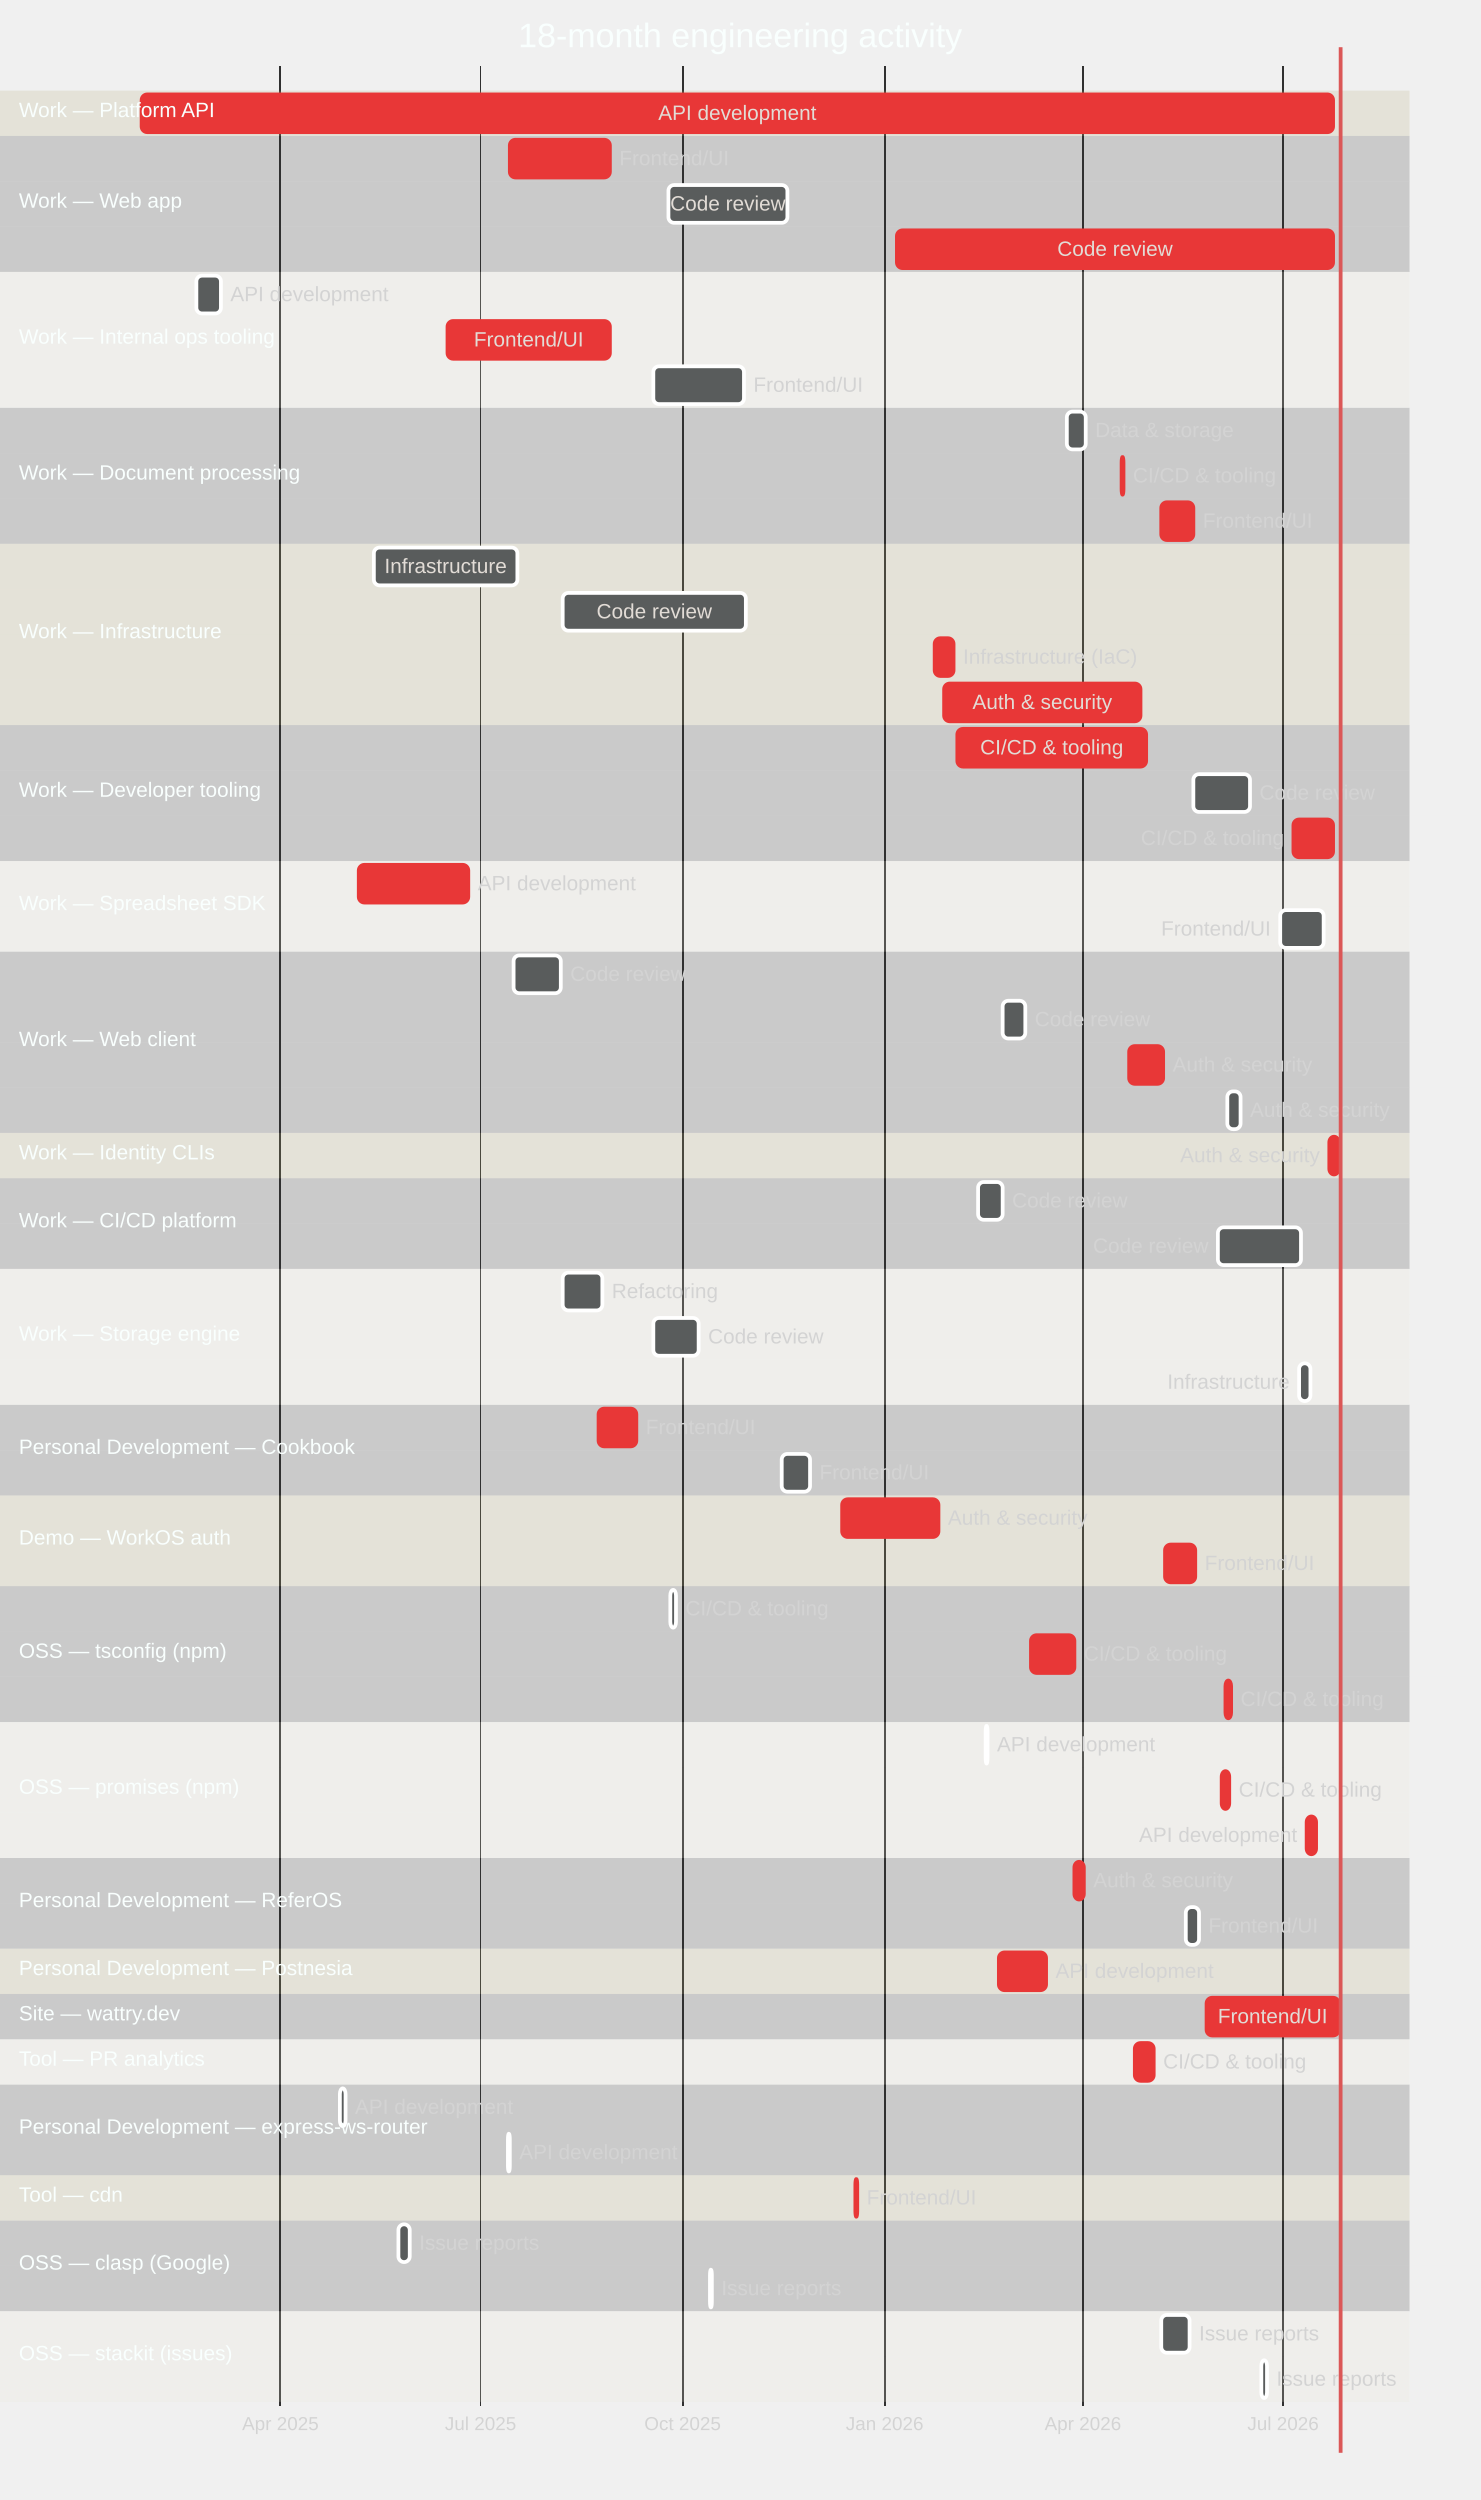
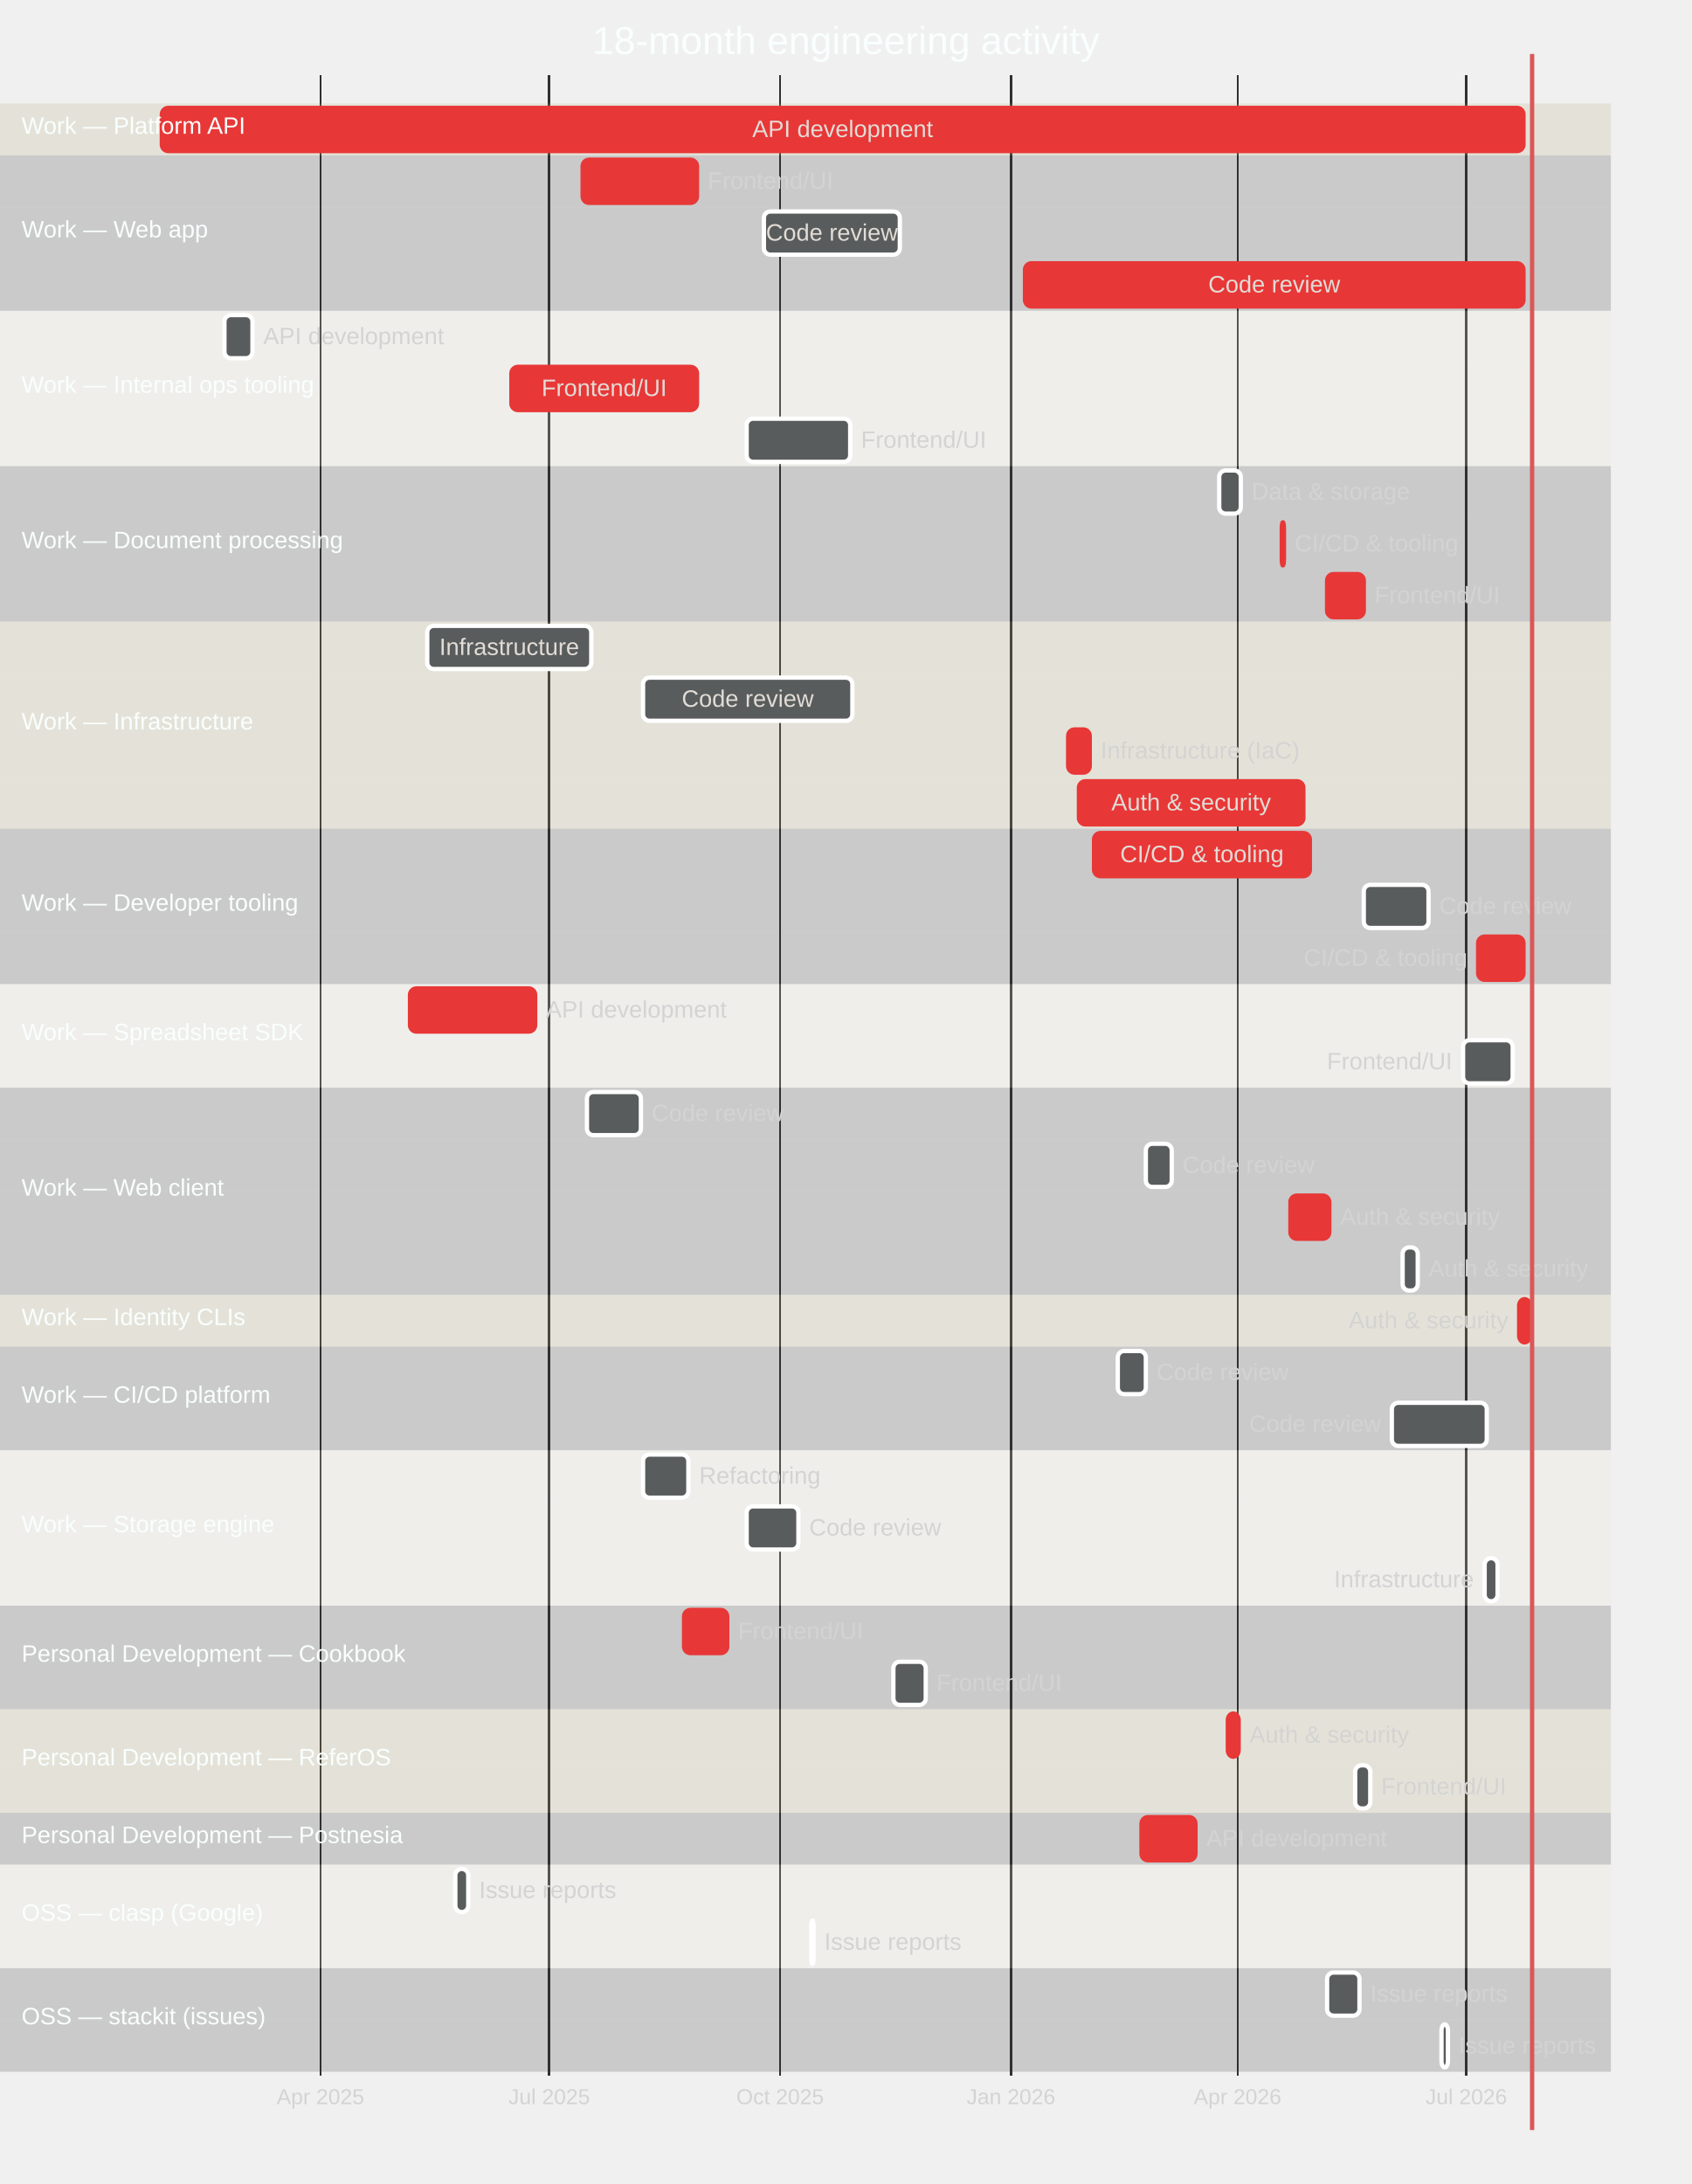
- <svg xmlns="http://www.w3.org/2000/svg" id="my-svg" width="100%" viewBox="0 0 784 1324" style="max-width: 784px; background-color: transparent;" role="graphics-document document" aria-roledescription="gantt">
+ <svg xmlns="http://www.w3.org/2000/svg" id="my-svg" width="100%" viewBox="0 0 784 1012" style="max-width: 784px; background-color: transparent;" role="graphics-document document" aria-roledescription="gantt">
  <style>#my-svg{font-family:"trebuchet ms",verdana,arial,sans-serif;font-size:16px;fill:#ccc;}@keyframes edge-animation-frame{from{stroke-dashoffset:0;}}@keyframes dash{to{stroke-dashoffset:0;}}#my-svg .edge-animation-slow{stroke-dasharray:9,5!important;stroke-dashoffset:900;animation:dash 50s linear infinite;stroke-linecap:round;}#my-svg .edge-animation-fast{stroke-dasharray:9,5!important;stroke-dashoffset:900;animation:dash 20s linear infinite;stroke-linecap:round;}#my-svg .error-icon{fill:#a44141;}#my-svg .error-text{fill:#ddd;stroke:#ddd;}#my-svg .edge-thickness-normal{stroke-width:1px;}#my-svg .edge-thickness-thick{stroke-width:3.5px;}#my-svg .edge-pattern-solid{stroke-dasharray:0;}#my-svg .edge-thickness-invisible{stroke-width:0;fill:none;}#my-svg .edge-pattern-dashed{stroke-dasharray:3;}#my-svg .edge-pattern-dotted{stroke-dasharray:2;}#my-svg .marker{fill:lightgrey;stroke:lightgrey;}#my-svg .marker.cross{stroke:lightgrey;}#my-svg svg{font-family:"trebuchet ms",verdana,arial,sans-serif;font-size:16px;}#my-svg p{margin:0;}#my-svg .mermaid-main-font{font-family:"trebuchet ms",verdana,arial,sans-serif;}#my-svg .exclude-range{fill:hsl(52.941, 28.814%, 48.431%);}#my-svg .section{stroke:none;opacity:0.2;}#my-svg .section0{fill:hsl(52.941, 28.814%, 58.431%);}#my-svg .section2{fill:#EAE8D9;}#my-svg .section1,#my-svg .section3{fill:#333;opacity:0.2;}#my-svg .sectionTitle0{fill:#F9FFFE;}#my-svg .sectionTitle1{fill:#F9FFFE;}#my-svg .sectionTitle2{fill:#F9FFFE;}#my-svg .sectionTitle3{fill:#F9FFFE;}#my-svg .sectionTitle{text-anchor:start;font-family:"trebuchet ms",verdana,arial,sans-serif;}#my-svg .grid .tick{stroke:lightgrey;opacity:0.8;shape-rendering:crispEdges;}#my-svg .grid .tick text{font-family:"trebuchet ms",verdana,arial,sans-serif;fill:#ccc;}#my-svg .grid path{stroke-width:0;}#my-svg .today{fill:none;stroke:#DB5757;stroke-width:2px;}#my-svg .task{stroke-width:2;}#my-svg .taskText{text-anchor:middle;font-family:"trebuchet ms",verdana,arial,sans-serif;}#my-svg .taskTextOutsideRight{fill:#2c2c2c;text-anchor:start;font-family:"trebuchet ms",verdana,arial,sans-serif;}#my-svg .taskTextOutsideLeft{fill:#2c2c2c;text-anchor:end;}#my-svg .task.clickable{cursor:pointer;}#my-svg .taskText.clickable{cursor:pointer;fill:#003163!important;font-weight:bold;}#my-svg .taskTextOutsideLeft.clickable{cursor:pointer;fill:#003163!important;font-weight:bold;}#my-svg .taskTextOutsideRight.clickable{cursor:pointer;fill:#003163!important;font-weight:bold;}#my-svg .taskText0,#my-svg .taskText1,#my-svg .taskText2,#my-svg .taskText3{fill:hsl(28.571, 17.355%, 86.275%);}#my-svg .task0,#my-svg .task1,#my-svg .task2,#my-svg .task3{fill:hsl(180, 1.587%, 35.353%);stroke:#ffffff;}#my-svg .taskTextOutside0,#my-svg .taskTextOutside2{fill:lightgrey;}#my-svg .taskTextOutside1,#my-svg .taskTextOutside3{fill:lightgrey;}#my-svg .active0,#my-svg .active1,#my-svg .active2,#my-svg .active3{fill:#81B1DB;stroke:#ffffff;}#my-svg .activeText0,#my-svg .activeText1,#my-svg .activeText2,#my-svg .activeText3{fill:#2c2c2c!important;}#my-svg .done0,#my-svg .done1,#my-svg .done2,#my-svg .done3{stroke:grey;fill:lightgrey;stroke-width:2;}#my-svg .doneText0,#my-svg .doneText1,#my-svg .doneText2,#my-svg .doneText3{fill:#2c2c2c!important;}#my-svg .doneText0.taskTextOutsideLeft,#my-svg .doneText0.taskTextOutsideRight,#my-svg .doneText1.taskTextOutsideLeft,#my-svg .doneText1.taskTextOutsideRight,#my-svg .doneText2.taskTextOutsideLeft,#my-svg .doneText2.taskTextOutsideRight,#my-svg .doneText3.taskTextOutsideLeft,#my-svg .doneText3.taskTextOutsideRight{fill:lightgrey!important;}#my-svg .crit0,#my-svg .crit1,#my-svg .crit2,#my-svg .crit3{stroke:#E83737;fill:#E83737;stroke-width:2;}#my-svg .activeCrit0,#my-svg .activeCrit1,#my-svg .activeCrit2,#my-svg .activeCrit3{stroke:#E83737;fill:#81B1DB;stroke-width:2;}#my-svg .doneCrit0,#my-svg .doneCrit1,#my-svg .doneCrit2,#my-svg .doneCrit3{stroke:#E83737;fill:lightgrey;stroke-width:2;cursor:pointer;shape-rendering:crispEdges;}#my-svg .milestone{transform:rotate(45deg) scale(0.8,0.8);}#my-svg .milestoneText{font-style:italic;}#my-svg .doneCritText0,#my-svg .doneCritText1,#my-svg .doneCritText2,#my-svg .doneCritText3{fill:#2c2c2c!important;}#my-svg .doneCritText0.taskTextOutsideLeft,#my-svg .doneCritText0.taskTextOutsideRight,#my-svg .doneCritText1.taskTextOutsideLeft,#my-svg .doneCritText1.taskTextOutsideRight,#my-svg .doneCritText2.taskTextOutsideLeft,#my-svg .doneCritText2.taskTextOutsideRight,#my-svg .doneCritText3.taskTextOutsideLeft,#my-svg .doneCritText3.taskTextOutsideRight{fill:lightgrey!important;}#my-svg .vert{stroke:#00BFFF;}#my-svg .vertText{font-size:15px;text-anchor:middle;fill:#00BFFF!important;}#my-svg .activeCritText0,#my-svg .activeCritText1,#my-svg .activeCritText2,#my-svg .activeCritText3{fill:#2c2c2c!important;}#my-svg .titleText{text-anchor:middle;font-size:18px;fill:#F9FFFE;font-family:"trebuchet ms",verdana,arial,sans-serif;}#my-svg .node .neo-node{stroke:#ccc;}#my-svg [data-look="neo"].node rect,#my-svg [data-look="neo"].cluster rect,#my-svg [data-look="neo"].node polygon{stroke:url(#my-svg-gradient);filter:drop-shadow( 1px 2px 2px rgba(185,185,185,1));}#my-svg [data-look="neo"].swimlane.cluster rect{filter:none;}#my-svg [data-look="neo"].node path{stroke:url(#my-svg-gradient);stroke-width:1px;}#my-svg [data-look="neo"].node .outer-path{filter:drop-shadow( 1px 2px 2px rgba(185,185,185,1));}#my-svg [data-look="neo"].node .neo-line path{stroke:#ccc;filter:none;}#my-svg [data-look="neo"].node circle{stroke:url(#my-svg-gradient);filter:drop-shadow( 1px 2px 2px rgba(185,185,185,1));}#my-svg [data-look="neo"].node circle .state-start{fill:#000000;}#my-svg [data-look="neo"].icon-shape .icon{fill:url(#my-svg-gradient);filter:drop-shadow( 1px 2px 2px rgba(185,185,185,1));}#my-svg [data-look="neo"].icon-shape .icon-neo path{stroke:url(#my-svg-gradient);filter:drop-shadow( 1px 2px 2px rgba(185,185,185,1));}#my-svg :root{--mermaid-font-family:"trebuchet ms",verdana,arial,sans-serif;}</style>
  <g />
-   <g class="grid" transform="translate(75, 1274)" fill="none" font-size="10" font-family="sans-serif" text-anchor="middle">
-     <path class="domain" stroke="currentColor" d="M0.5,-1239V0.5H634.5V-1239" />
+   <g class="grid" transform="translate(75, 962)" fill="none" font-size="10" font-family="sans-serif" text-anchor="middle">
+     <path class="domain" stroke="currentColor" d="M0.5,-927V0.5H634.5V-927" />
    <g class="tick" opacity="1" transform="translate(73.5,0)">
-       <line stroke="currentColor" y2="-1239" />
+       <line stroke="currentColor" y2="-927" />
      <text fill="#000" y="3" dy="1em" stroke="none" font-size="10" style="text-anchor: middle;">Apr 2025</text>
    </g>
    <g class="tick" opacity="1" transform="translate(179.5,0)">
-       <line stroke="currentColor" y2="-1239" />
+       <line stroke="currentColor" y2="-927" />
      <text fill="#000" y="3" dy="1em" stroke="none" font-size="10" style="text-anchor: middle;">Jul 2025</text>
    </g>
    <g class="tick" opacity="1" transform="translate(286.5,0)">
-       <line stroke="currentColor" y2="-1239" />
+       <line stroke="currentColor" y2="-927" />
      <text fill="#000" y="3" dy="1em" stroke="none" font-size="10" style="text-anchor: middle;">Oct 2025</text>
    </g>
    <g class="tick" opacity="1" transform="translate(393.5,0)">
-       <line stroke="currentColor" y2="-1239" />
+       <line stroke="currentColor" y2="-927" />
      <text fill="#000" y="3" dy="1em" stroke="none" font-size="10" style="text-anchor: middle;">Jan 2026</text>
    </g>
    <g class="tick" opacity="1" transform="translate(498.5,0)">
-       <line stroke="currentColor" y2="-1239" />
+       <line stroke="currentColor" y2="-927" />
      <text fill="#000" y="3" dy="1em" stroke="none" font-size="10" style="text-anchor: middle;">Apr 2026</text>
    </g>
    <g class="tick" opacity="1" transform="translate(604.5,0)">
-       <line stroke="currentColor" y2="-1239" />
+       <line stroke="currentColor" y2="-927" />
      <text fill="#000" y="3" dy="1em" stroke="none" font-size="10" style="text-anchor: middle;">Jul 2026</text>
    </g>
  </g>
  <g>
    <rect x="0" y="48" width="746.5" height="24" class="section section0" />
    <rect x="0" y="144" width="746.5" height="24" class="section section2" />
-     <rect x="0" y="1104" width="746.5" height="24" class="section section3" />
    <rect x="0" y="456" width="746.5" height="24" class="section section2" />
    <rect x="0" y="288" width="746.5" height="24" class="section section0" />
-     <rect x="0" y="1176" width="746.5" height="24" class="section section1" />
+     <rect x="0" y="864" width="746.5" height="24" class="section section2" />
    <rect x="0" y="168" width="746.5" height="24" class="section section2" />
-     <rect x="0" y="1128" width="746.5" height="24" class="section section3" />
    <rect x="0" y="72" width="746.5" height="24" class="section section1" />
    <rect x="0" y="504" width="746.5" height="24" class="section section3" />
    <rect x="0" y="312" width="746.5" height="24" class="section section0" />
    <rect x="0" y="672" width="746.5" height="24" class="section section2" />
    <rect x="0" y="744" width="746.5" height="24" class="section section3" />
    <rect x="0" y="192" width="746.5" height="24" class="section section2" />
    <rect x="0" y="696" width="746.5" height="24" class="section section2" />
    <rect x="0" y="96" width="746.5" height="24" class="section section1" />
-     <rect x="0" y="840" width="746.5" height="24" class="section section1" />
-     <rect x="0" y="1200" width="746.5" height="24" class="section section1" />
+     <rect x="0" y="888" width="746.5" height="24" class="section section2" />
    <rect x="0" y="768" width="746.5" height="24" class="section section3" />
-     <rect x="0" y="792" width="746.5" height="24" class="section section0" />
-     <rect x="0" y="1152" width="746.5" height="24" class="section section0" />
    <rect x="0" y="120" width="746.5" height="24" class="section section1" />
    <rect x="0" y="336" width="746.5" height="24" class="section section0" />
    <rect x="0" y="360" width="746.5" height="24" class="section section0" />
    <rect x="0" y="384" width="746.5" height="24" class="section section1" />
    <rect x="0" y="624" width="746.5" height="24" class="section section1" />
-     <rect x="0" y="912" width="746.5" height="24" class="section section2" />
-     <rect x="0" y="1032" width="746.5" height="24" class="section section0" />
+     <rect x="0" y="840" width="746.5" height="24" class="section section1" />
    <rect x="0" y="528" width="746.5" height="24" class="section section3" />
-     <rect x="0" y="864" width="746.5" height="24" class="section section1" />
    <rect x="0" y="216" width="746.5" height="24" class="section section3" />
-     <rect x="0" y="984" width="746.5" height="24" class="section section3" />
+     <rect x="0" y="792" width="746.5" height="24" class="section section0" />
    <rect x="0" y="240" width="746.5" height="24" class="section section3" />
    <rect x="0" y="552" width="746.5" height="24" class="section section3" />
-     <rect x="0" y="1080" width="746.5" height="24" class="section section2" />
    <rect x="0" y="264" width="746.5" height="24" class="section section3" />
-     <rect x="0" y="1224" width="746.5" height="24" class="section section2" />
+     <rect x="0" y="912" width="746.5" height="24" class="section section3" />
    <rect x="0" y="816" width="746.5" height="24" class="section section0" />
-     <rect x="0" y="1008" width="746.5" height="24" class="section section3" />
    <rect x="0" y="408" width="746.5" height="24" class="section section1" />
-     <rect x="0" y="1056" width="746.5" height="24" class="section section1" />
    <rect x="0" y="648" width="746.5" height="24" class="section section1" />
-     <rect x="0" y="936" width="746.5" height="24" class="section section2" />
-     <rect x="0" y="888" width="746.5" height="24" class="section section1" />
    <rect x="0" y="576" width="746.5" height="24" class="section section3" />
-     <rect x="0" y="1248" width="746.5" height="24" class="section section2" />
+     <rect x="0" y="936" width="746.5" height="24" class="section section3" />
    <rect x="0" y="480" width="746.5" height="24" class="section section2" />
    <rect x="0" y="432" width="746.5" height="24" class="section section1" />
    <rect x="0" y="720" width="746.5" height="24" class="section section2" />
-     <rect x="0" y="960" width="746.5" height="24" class="section section2" />
    <rect x="0" y="600" width="746.5" height="24" class="section section0" />
  </g>
  <g>
    <rect id="my-svg-a1" rx="3" ry="3" x="75" y="50" width="631" height="20" transform-origin="390.5px 60px" class="task crit0" />
    <rect id="my-svg-c1" rx="3" ry="3" x="104" y="146" width="13" height="20" transform-origin="110.5px 156px" class="task task2" />
-     <rect id="my-svg-t1" rx="3" ry="3" x="180" y="1106" width="3" height="20" transform-origin="181.5px 1116px" class="task task3" />
    <rect id="my-svg-g1" rx="3" ry="3" x="190" y="458" width="58" height="20" transform-origin="219px 468px" class="task crit2" />
    <rect id="my-svg-e1" rx="3" ry="3" x="198" y="290" width="76" height="20" transform-origin="236px 300px" class="task task0" />
-     <rect id="my-svg-v1" rx="3" ry="3" x="211" y="1178" width="6" height="20" transform-origin="214px 1188px" class="task task1" />
+     <rect id="my-svg-v1" rx="3" ry="3" x="211" y="866" width="6" height="20" transform-origin="214px 876px" class="task task2" />
    <rect id="my-svg-c2" rx="3" ry="3" x="237" y="170" width="86" height="20" transform-origin="280px 180px" class="task crit2" />
-     <rect id="my-svg-t2" rx="3" ry="3" x="269" y="1130" width="1" height="20" transform-origin="269.5px 1140px" class="task task3" />
    <rect id="my-svg-b1" rx="3" ry="3" x="270" y="74" width="53" height="20" transform-origin="296.5px 84px" class="task crit1" />
    <rect id="my-svg-h1" rx="3" ry="3" x="272" y="506" width="25" height="20" transform-origin="284.5px 516px" class="task task3" />
    <rect id="my-svg-e2" rx="3" ry="3" x="298" y="314" width="97" height="20" transform-origin="346.5px 324px" class="task task0" />
    <rect id="my-svg-k1" rx="3" ry="3" x="298" y="674" width="21" height="20" transform-origin="308.5px 684px" class="task task2" />
    <rect id="my-svg-l1" rx="3" ry="3" x="317" y="746" width="20" height="20" transform-origin="327px 756px" class="task crit3" />
    <rect id="my-svg-c3" rx="3" ry="3" x="346" y="194" width="48" height="20" transform-origin="370px 204px" class="task task2" />
    <rect id="my-svg-k2" rx="3" ry="3" x="346" y="698" width="24" height="20" transform-origin="358px 708px" class="task task2" />
    <rect id="my-svg-b2" rx="3" ry="3" x="354" y="98" width="63" height="20" transform-origin="385.5px 108px" class="task task1" />
-     <rect id="my-svg-n1" rx="3" ry="3" x="355" y="842" width="3" height="20" transform-origin="356.5px 852px" class="task task1" />
-     <rect id="my-svg-v2" rx="3" ry="3" x="376" y="1202" width="1" height="20" transform-origin="376.5px 1212px" class="task task1" />
+     <rect id="my-svg-v2" rx="3" ry="3" x="376" y="890" width="1" height="20" transform-origin="376.5px 900px" class="task task2" />
    <rect id="my-svg-l2" rx="3" ry="3" x="414" y="770" width="15" height="20" transform-origin="421.5px 780px" class="task task3" />
-     <rect id="my-svg-m1" rx="3" ry="3" x="446" y="794" width="51" height="20" transform-origin="471.5px 804px" class="task crit0" />
-     <rect id="my-svg-u1" rx="3" ry="3" x="453" y="1154" width="1" height="20" transform-origin="453.5px 1164px" class="task crit0" />
    <rect id="my-svg-b3" rx="3" ry="3" x="475" y="122" width="231" height="20" transform-origin="590.5px 132px" class="task crit1" />
    <rect id="my-svg-e3" rx="3" ry="3" x="495" y="338" width="10" height="20" transform-origin="500px 348px" class="task crit0" />
    <rect id="my-svg-e4" rx="3" ry="3" x="500" y="362" width="104" height="20" transform-origin="552px 372px" class="task crit0" />
    <rect id="my-svg-f1" rx="3" ry="3" x="507" y="386" width="100" height="20" transform-origin="557px 396px" class="task crit1" />
    <rect id="my-svg-j1" rx="3" ry="3" x="518" y="626" width="13" height="20" transform-origin="524.5px 636px" class="task task1" />
-     <rect id="my-svg-o1" rx="3" ry="3" x="522" y="914" width="1" height="20" transform-origin="522.5px 924px" class="task task2" />
-     <rect id="my-svg-q1" rx="3" ry="3" x="529" y="1034" width="25" height="20" transform-origin="541.5px 1044px" class="task crit0" />
+     <rect id="my-svg-q1" rx="3" ry="3" x="529" y="842" width="25" height="20" transform-origin="541.5px 852px" class="task crit1" />
    <rect id="my-svg-h2" rx="3" ry="3" x="531" y="530" width="12" height="20" transform-origin="537px 540px" class="task task3" />
-     <rect id="my-svg-n2" rx="3" ry="3" x="546" y="866" width="23" height="20" transform-origin="557.5px 876px" class="task crit1" />
    <rect id="my-svg-d1" rx="3" ry="3" x="565" y="218" width="10" height="20" transform-origin="570px 228px" class="task task3" />
-     <rect id="my-svg-p1" rx="3" ry="3" x="569" y="986" width="5" height="20" transform-origin="571.5px 996px" class="task crit3" />
+     <rect id="my-svg-p1" rx="3" ry="3" x="569" y="794" width="5" height="20" transform-origin="571.5px 804px" class="task crit0" />
    <rect id="my-svg-d2" rx="3" ry="3" x="594" y="242" width="1" height="20" transform-origin="594.5px 252px" class="task crit3" />
    <rect id="my-svg-h3" rx="3" ry="3" x="598" y="554" width="18" height="20" transform-origin="607px 564px" class="task crit3" />
-     <rect id="my-svg-s1" rx="3" ry="3" x="601" y="1082" width="10" height="20" transform-origin="606px 1092px" class="task crit2" />
    <rect id="my-svg-d3" rx="3" ry="3" x="615" y="266" width="17" height="20" transform-origin="623.5px 276px" class="task crit3" />
-     <rect id="my-svg-w1" rx="3" ry="3" x="615" y="1226" width="15" height="20" transform-origin="622.5px 1236px" class="task task2" />
-     <rect id="my-svg-m2" rx="3" ry="3" x="617" y="818" width="16" height="20" transform-origin="625px 828px" class="task crit0" />
-     <rect id="my-svg-p2" rx="3" ry="3" x="628" y="1010" width="7" height="20" transform-origin="631.5px 1020px" class="task task3" />
+     <rect id="my-svg-w1" rx="3" ry="3" x="615" y="914" width="15" height="20" transform-origin="622.5px 924px" class="task task3" />
+     <rect id="my-svg-p2" rx="3" ry="3" x="628" y="818" width="7" height="20" transform-origin="631.5px 828px" class="task task0" />
    <rect id="my-svg-f2" rx="3" ry="3" x="632" y="410" width="30" height="20" transform-origin="647px 420px" class="task task1" />
-     <rect id="my-svg-r1" rx="3" ry="3" x="639" y="1058" width="70" height="20" transform-origin="674px 1068px" class="task crit1" />
    <rect id="my-svg-j2" rx="3" ry="3" x="645" y="650" width="44" height="20" transform-origin="667px 660px" class="task task1" />
-     <rect id="my-svg-o2" rx="3" ry="3" x="647" y="938" width="4" height="20" transform-origin="649px 948px" class="task crit2" />
-     <rect id="my-svg-n3" rx="3" ry="3" x="649" y="890" width="3" height="20" transform-origin="650.5px 900px" class="task crit1" />
    <rect id="my-svg-h4" rx="3" ry="3" x="650" y="578" width="7" height="20" transform-origin="653.5px 588px" class="task task3" />
-     <rect id="my-svg-w2" rx="3" ry="3" x="668" y="1250" width="3" height="20" transform-origin="669.5px 1260px" class="task task2" />
+     <rect id="my-svg-w2" rx="3" ry="3" x="668" y="938" width="3" height="20" transform-origin="669.5px 948px" class="task task3" />
    <rect id="my-svg-g2" rx="3" ry="3" x="678" y="482" width="23" height="20" transform-origin="689.5px 492px" class="task task2" />
    <rect id="my-svg-f3" rx="3" ry="3" x="685" y="434" width="21" height="20" transform-origin="695.5px 444px" class="task crit1" />
    <rect id="my-svg-k3" rx="3" ry="3" x="688" y="722" width="6" height="20" transform-origin="691px 732px" class="task task2" />
-     <rect id="my-svg-o3" rx="3" ry="3" x="692" y="962" width="5" height="20" transform-origin="694.5px 972px" class="task crit2" />
    <rect id="my-svg-i1" rx="3" ry="3" x="704" y="602" width="5" height="20" transform-origin="706.5px 612px" class="task crit0" />
    <text id="my-svg-a1-text" font-size="11" x="390.5" y="63.5" class="taskText taskText0  critText0 width-83.296875">API development            </text>
    <text id="my-svg-c1-text" font-size="11" x="122" y="159.5" class="taskTextOutsideRight taskTextOutside2  width-83.296875">API development            </text>
-     <text id="my-svg-t1-text" font-size="11" x="188" y="1119.5" class="taskTextOutsideRight taskTextOutside3  width-83.296875">API development            </text>
    <text id="my-svg-g1-text" font-size="11" x="253" y="471.5" class="taskTextOutsideRight taskTextOutside2  critText2 width-83.296875">API development            </text>
    <text id="my-svg-e1-text" font-size="11" x="236" y="303.5" class="taskText taskText0  width-68.390625">Infrastructure             </text>
-     <text id="my-svg-v1-text" font-size="11" x="222" y="1191.5" class="taskTextOutsideRight taskTextOutside1  width-62.6875">Issue reports              </text>
+     <text id="my-svg-v1-text" font-size="11" x="222" y="879.5" class="taskTextOutsideRight taskTextOutside2  width-62.6875">Issue reports              </text>
    <text id="my-svg-c2-text" font-size="11" x="280" y="183.5" class="taskText taskText2  critText2 width-60.4375">Frontend/UI                </text>
-     <text id="my-svg-t2-text" font-size="11" x="275" y="1143.5" class="taskTextOutsideRight taskTextOutside3  width-83.296875">API development            </text>
    <text id="my-svg-b1-text" font-size="11" x="328" y="87.5" class="taskTextOutsideRight taskTextOutside1  critText1 width-60.4375">Frontend/UI                </text>
    <text id="my-svg-h1-text" font-size="11" x="302" y="519.5" class="taskTextOutsideRight taskTextOutside3  width-60.921875">Code review                </text>
    <text id="my-svg-e2-text" font-size="11" x="346.5" y="327.5" class="taskText taskText0  width-60.921875">Code review                </text>
    <text id="my-svg-k1-text" font-size="11" x="324" y="687.5" class="taskTextOutsideRight taskTextOutside2  width-56.46875">Refactoring                </text>
    <text id="my-svg-l1-text" font-size="11" x="342" y="759.5" class="taskTextOutsideRight taskTextOutside3  critText3 width-60.4375">Frontend/UI                </text>
    <text id="my-svg-c3-text" font-size="11" x="399" y="207.5" class="taskTextOutsideRight taskTextOutside2  width-60.4375">Frontend/UI                </text>
    <text id="my-svg-k2-text" font-size="11" x="375" y="711.5" class="taskTextOutsideRight taskTextOutside2  width-60.921875">Code review                </text>
    <text id="my-svg-b2-text" font-size="11" x="385.5" y="111.5" class="taskText taskText1  width-60.921875">Code review                </text>
-     <text id="my-svg-n1-text" font-size="11" x="363" y="855.5" class="taskTextOutsideRight taskTextOutside1  width-77.21875">CI/CD &amp; tooling            </text>
-     <text id="my-svg-v2-text" font-size="11" x="382" y="1215.5" class="taskTextOutsideRight taskTextOutside1  width-62.6875">Issue reports              </text>
+     <text id="my-svg-v2-text" font-size="11" x="382" y="903.5" class="taskTextOutsideRight taskTextOutside2  width-62.6875">Issue reports              </text>
    <text id="my-svg-l2-text" font-size="11" x="434" y="783.5" class="taskTextOutsideRight taskTextOutside3  width-60.4375">Frontend/UI                </text>
-     <text id="my-svg-m1-text" font-size="11" x="502" y="807.5" class="taskTextOutsideRight taskTextOutside0  critText0 width-76.375">Auth &amp; security            </text>
-     <text id="my-svg-u1-text" font-size="11" x="459" y="1167.5" class="taskTextOutsideRight taskTextOutside0  critText0 width-60.4375">Frontend/UI                </text>
    <text id="my-svg-b3-text" font-size="11" x="590.5" y="135.5" class="taskText taskText1  critText1 width-60.921875">Code review                </text>
    <text id="my-svg-e3-text" font-size="11" x="510" y="351.5" class="taskTextOutsideRight taskTextOutside0  critText0 width-95.203125">Infrastructure (IaC)       </text>
    <text id="my-svg-e4-text" font-size="11" x="552" y="375.5" class="taskText taskText0  critText0 width-76.375">Auth &amp; security            </text>
    <text id="my-svg-f1-text" font-size="11" x="557" y="399.5" class="taskText taskText1  critText1 width-77.21875">CI/CD &amp; tooling            </text>
    <text id="my-svg-j1-text" font-size="11" x="536" y="639.5" class="taskTextOutsideRight taskTextOutside1  width-60.921875">Code review                </text>
-     <text id="my-svg-o1-text" font-size="11" x="528" y="927.5" class="taskTextOutsideRight taskTextOutside2  width-83.296875">API development            </text>
-     <text id="my-svg-q1-text" font-size="11" x="559" y="1047.5" class="taskTextOutsideRight taskTextOutside0  critText0 width-83.296875">API development            </text>
+     <text id="my-svg-q1-text" font-size="11" x="559" y="855.5" class="taskTextOutsideRight taskTextOutside1  critText1 width-83.296875">API development            </text>
    <text id="my-svg-h2-text" font-size="11" x="548" y="543.5" class="taskTextOutsideRight taskTextOutside3  width-60.921875">Code review                </text>
-     <text id="my-svg-n2-text" font-size="11" x="574" y="879.5" class="taskTextOutsideRight taskTextOutside1  critText1 width-77.21875">CI/CD &amp; tooling            </text>
    <text id="my-svg-d1-text" font-size="11" x="580" y="231.5" class="taskTextOutsideRight taskTextOutside3  width-73.359375">Data &amp; storage             </text>
-     <text id="my-svg-p1-text" font-size="11" x="579" y="999.5" class="taskTextOutsideRight taskTextOutside3  critText3 width-76.375">Auth &amp; security            </text>
+     <text id="my-svg-p1-text" font-size="11" x="579" y="807.5" class="taskTextOutsideRight taskTextOutside0  critText0 width-76.375">Auth &amp; security            </text>
    <text id="my-svg-d2-text" font-size="11" x="600" y="255.5" class="taskTextOutsideRight taskTextOutside3  critText3 width-77.21875">CI/CD &amp; tooling            </text>
    <text id="my-svg-h3-text" font-size="11" x="621" y="567.5" class="taskTextOutsideRight taskTextOutside3  critText3 width-76.375">Auth &amp; security            </text>
-     <text id="my-svg-s1-text" font-size="11" x="616" y="1095.5" class="taskTextOutsideRight taskTextOutside2  critText2 width-77.21875">CI/CD &amp; tooling            </text>
    <text id="my-svg-d3-text" font-size="11" x="637" y="279.5" class="taskTextOutsideRight taskTextOutside3  critText3 width-60.4375">Frontend/UI                </text>
-     <text id="my-svg-w1-text" font-size="11" x="635" y="1239.5" class="taskTextOutsideRight taskTextOutside2  width-62.6875">Issue reports              </text>
-     <text id="my-svg-m2-text" font-size="11" x="638" y="831.5" class="taskTextOutsideRight taskTextOutside0  critText0 width-60.4375">Frontend/UI                </text>
-     <text id="my-svg-p2-text" font-size="11" x="640" y="1023.5" class="taskTextOutsideRight taskTextOutside3  width-60.4375">Frontend/UI                </text>
+     <text id="my-svg-w1-text" font-size="11" x="635" y="927.5" class="taskTextOutsideRight taskTextOutside3  width-62.6875">Issue reports              </text>
+     <text id="my-svg-p2-text" font-size="11" x="640" y="831.5" class="taskTextOutsideRight taskTextOutside0  width-60.4375">Frontend/UI                </text>
    <text id="my-svg-f2-text" font-size="11" x="667" y="423.5" class="taskTextOutsideRight taskTextOutside1  width-60.921875">Code review                </text>
-     <text id="my-svg-r1-text" font-size="11" x="674" y="1071.5" class="taskText taskText1  critText1 width-60.4375">Frontend/UI                </text>
    <text id="my-svg-j2-text" font-size="11" x="640" y="663.5" class="taskTextOutsideLeft taskTextOutside1">Code review                </text>
-     <text id="my-svg-o2-text" font-size="11" x="656" y="951.5" class="taskTextOutsideRight taskTextOutside2  critText2 width-77.21875">CI/CD &amp; tooling            </text>
-     <text id="my-svg-n3-text" font-size="11" x="657" y="903.5" class="taskTextOutsideRight taskTextOutside1  critText1 width-77.21875">CI/CD &amp; tooling            </text>
    <text id="my-svg-h4-text" font-size="11" x="662" y="591.5" class="taskTextOutsideRight taskTextOutside3  width-76.375">Auth &amp; security            </text>
-     <text id="my-svg-w2-text" font-size="11" x="676" y="1263.5" class="taskTextOutsideRight taskTextOutside2  width-62.6875">Issue reports              </text>
+     <text id="my-svg-w2-text" font-size="11" x="676" y="951.5" class="taskTextOutsideRight taskTextOutside3  width-62.6875">Issue reports              </text>
    <text id="my-svg-g2-text" font-size="11" x="673" y="495.5" class="taskTextOutsideLeft taskTextOutside2">Frontend/UI                </text>
    <text id="my-svg-f3-text" font-size="11" x="680" y="447.5" class="taskTextOutsideLeft taskTextOutside1  critText1">CI/CD &amp; tooling            </text>
    <text id="my-svg-k3-text" font-size="11" x="683" y="735.5" class="taskTextOutsideLeft taskTextOutside2">Infrastructure             </text>
-     <text id="my-svg-o3-text" font-size="11" x="687" y="975.5" class="taskTextOutsideLeft taskTextOutside2  critText2">API development            </text>
    <text id="my-svg-i1-text" font-size="11" x="699" y="615.5" class="taskTextOutsideLeft taskTextOutside0  critText0">Auth &amp; security            </text>
  </g>
  <g>
    <text dy="0em" x="10" y="62" font-size="11" class="sectionTitle sectionTitle0">
      <tspan alignment-baseline="central" x="10">Work — Platform API</tspan>
    </text>
    <text dy="0em" x="10" y="110" font-size="11" class="sectionTitle sectionTitle1">
      <tspan alignment-baseline="central" x="10">Work — Web app</tspan>
    </text>
    <text dy="0em" x="10" y="182" font-size="11" class="sectionTitle sectionTitle2">
      <tspan alignment-baseline="central" x="10">Work — Internal ops tooling</tspan>
    </text>
    <text dy="0em" x="10" y="254" font-size="11" class="sectionTitle sectionTitle3">
      <tspan alignment-baseline="central" x="10">Work — Document processing</tspan>
    </text>
    <text dy="0em" x="10" y="338" font-size="11" class="sectionTitle sectionTitle0">
      <tspan alignment-baseline="central" x="10">Work — Infrastructure</tspan>
    </text>
    <text dy="0em" x="10" y="422" font-size="11" class="sectionTitle sectionTitle1">
      <tspan alignment-baseline="central" x="10">Work — Developer tooling</tspan>
    </text>
    <text dy="0em" x="10" y="482" font-size="11" class="sectionTitle sectionTitle2">
      <tspan alignment-baseline="central" x="10">Work — Spreadsheet SDK</tspan>
    </text>
    <text dy="0em" x="10" y="554" font-size="11" class="sectionTitle sectionTitle3">
      <tspan alignment-baseline="central" x="10">Work — Web client</tspan>
    </text>
    <text dy="0em" x="10" y="614" font-size="11" class="sectionTitle sectionTitle0">
      <tspan alignment-baseline="central" x="10">Work — Identity CLIs</tspan>
    </text>
    <text dy="0em" x="10" y="650" font-size="11" class="sectionTitle sectionTitle1">
      <tspan alignment-baseline="central" x="10">Work — CI/CD platform</tspan>
    </text>
    <text dy="0em" x="10" y="710" font-size="11" class="sectionTitle sectionTitle2">
      <tspan alignment-baseline="central" x="10">Work — Storage engine</tspan>
    </text>
    <text dy="0em" x="10" y="770" font-size="11" class="sectionTitle sectionTitle3">
      <tspan alignment-baseline="central" x="10">Personal Development — Cookbook</tspan>
    </text>
    <text dy="0em" x="10" y="818" font-size="11" class="sectionTitle sectionTitle0">
-       <tspan alignment-baseline="central" x="10">Demo — WorkOS auth</tspan>
-     </text>
-     <text dy="0em" x="10" y="878" font-size="11" class="sectionTitle sectionTitle1">
-       <tspan alignment-baseline="central" x="10">OSS — tsconfig (npm)</tspan>
-     </text>
-     <text dy="0em" x="10" y="950" font-size="11" class="sectionTitle sectionTitle2">
-       <tspan alignment-baseline="central" x="10">OSS — promises (npm)</tspan>
-     </text>
-     <text dy="0em" x="10" y="1010" font-size="11" class="sectionTitle sectionTitle3">
      <tspan alignment-baseline="central" x="10">Personal Development — ReferOS</tspan>
    </text>
-     <text dy="0em" x="10" y="1046" font-size="11" class="sectionTitle sectionTitle0">
+     <text dy="0em" x="10" y="854" font-size="11" class="sectionTitle sectionTitle1">
      <tspan alignment-baseline="central" x="10">Personal Development — Postnesia</tspan>
    </text>
-     <text dy="0em" x="10" y="1070" font-size="11" class="sectionTitle sectionTitle1">
-       <tspan alignment-baseline="central" x="10">Site — wattry.dev</tspan>
-     </text>
-     <text dy="0em" x="10" y="1094" font-size="11" class="sectionTitle sectionTitle2">
-       <tspan alignment-baseline="central" x="10">Tool — PR analytics</tspan>
-     </text>
-     <text dy="0em" x="10" y="1130" font-size="11" class="sectionTitle sectionTitle3">
-       <tspan alignment-baseline="central" x="10">Personal Development — express-ws-router</tspan>
-     </text>
-     <text dy="0em" x="10" y="1166" font-size="11" class="sectionTitle sectionTitle0">
-       <tspan alignment-baseline="central" x="10">Tool — cdn</tspan>
-     </text>
-     <text dy="0em" x="10" y="1202" font-size="11" class="sectionTitle sectionTitle1">
+     <text dy="0em" x="10" y="890" font-size="11" class="sectionTitle sectionTitle2">
      <tspan alignment-baseline="central" x="10">OSS — clasp (Google)</tspan>
    </text>
-     <text dy="0em" x="10" y="1250" font-size="11" class="sectionTitle sectionTitle2">
+     <text dy="0em" x="10" y="938" font-size="11" class="sectionTitle sectionTitle3">
      <tspan alignment-baseline="central" x="10">OSS — stackit (issues)</tspan>
    </text>
  </g>
  <g class="today">
-     <line x1="710" x2="710" y1="25" y2="1299" class="today" />
+     <line x1="710" x2="710" y1="25" y2="987" class="today" />
  </g>
  <text x="392" y="25" class="titleText">18-month engineering activity</text>
</svg>
